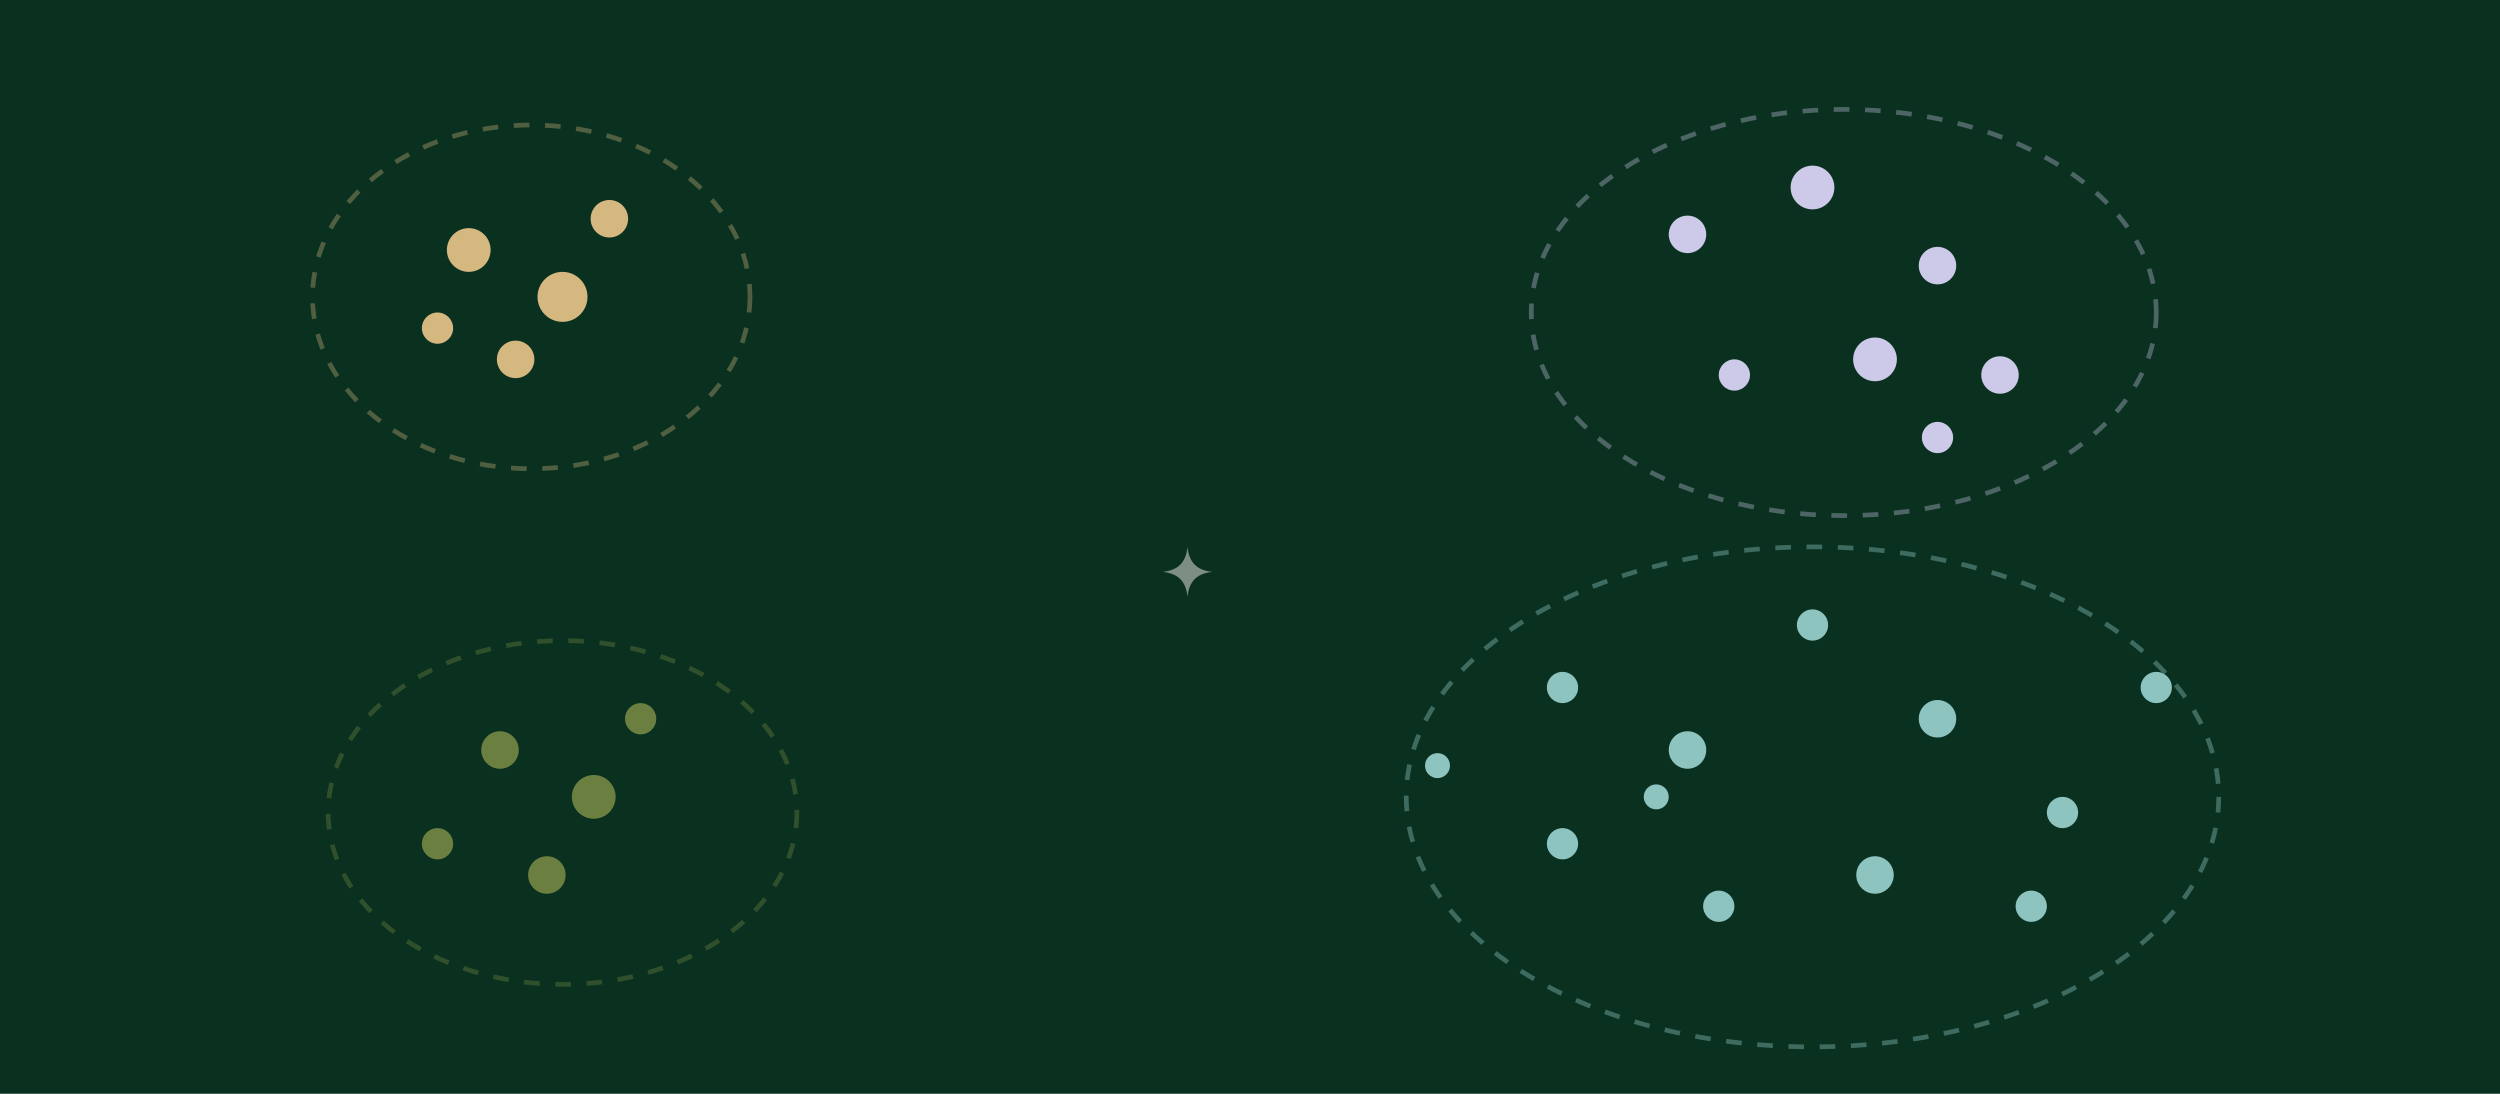
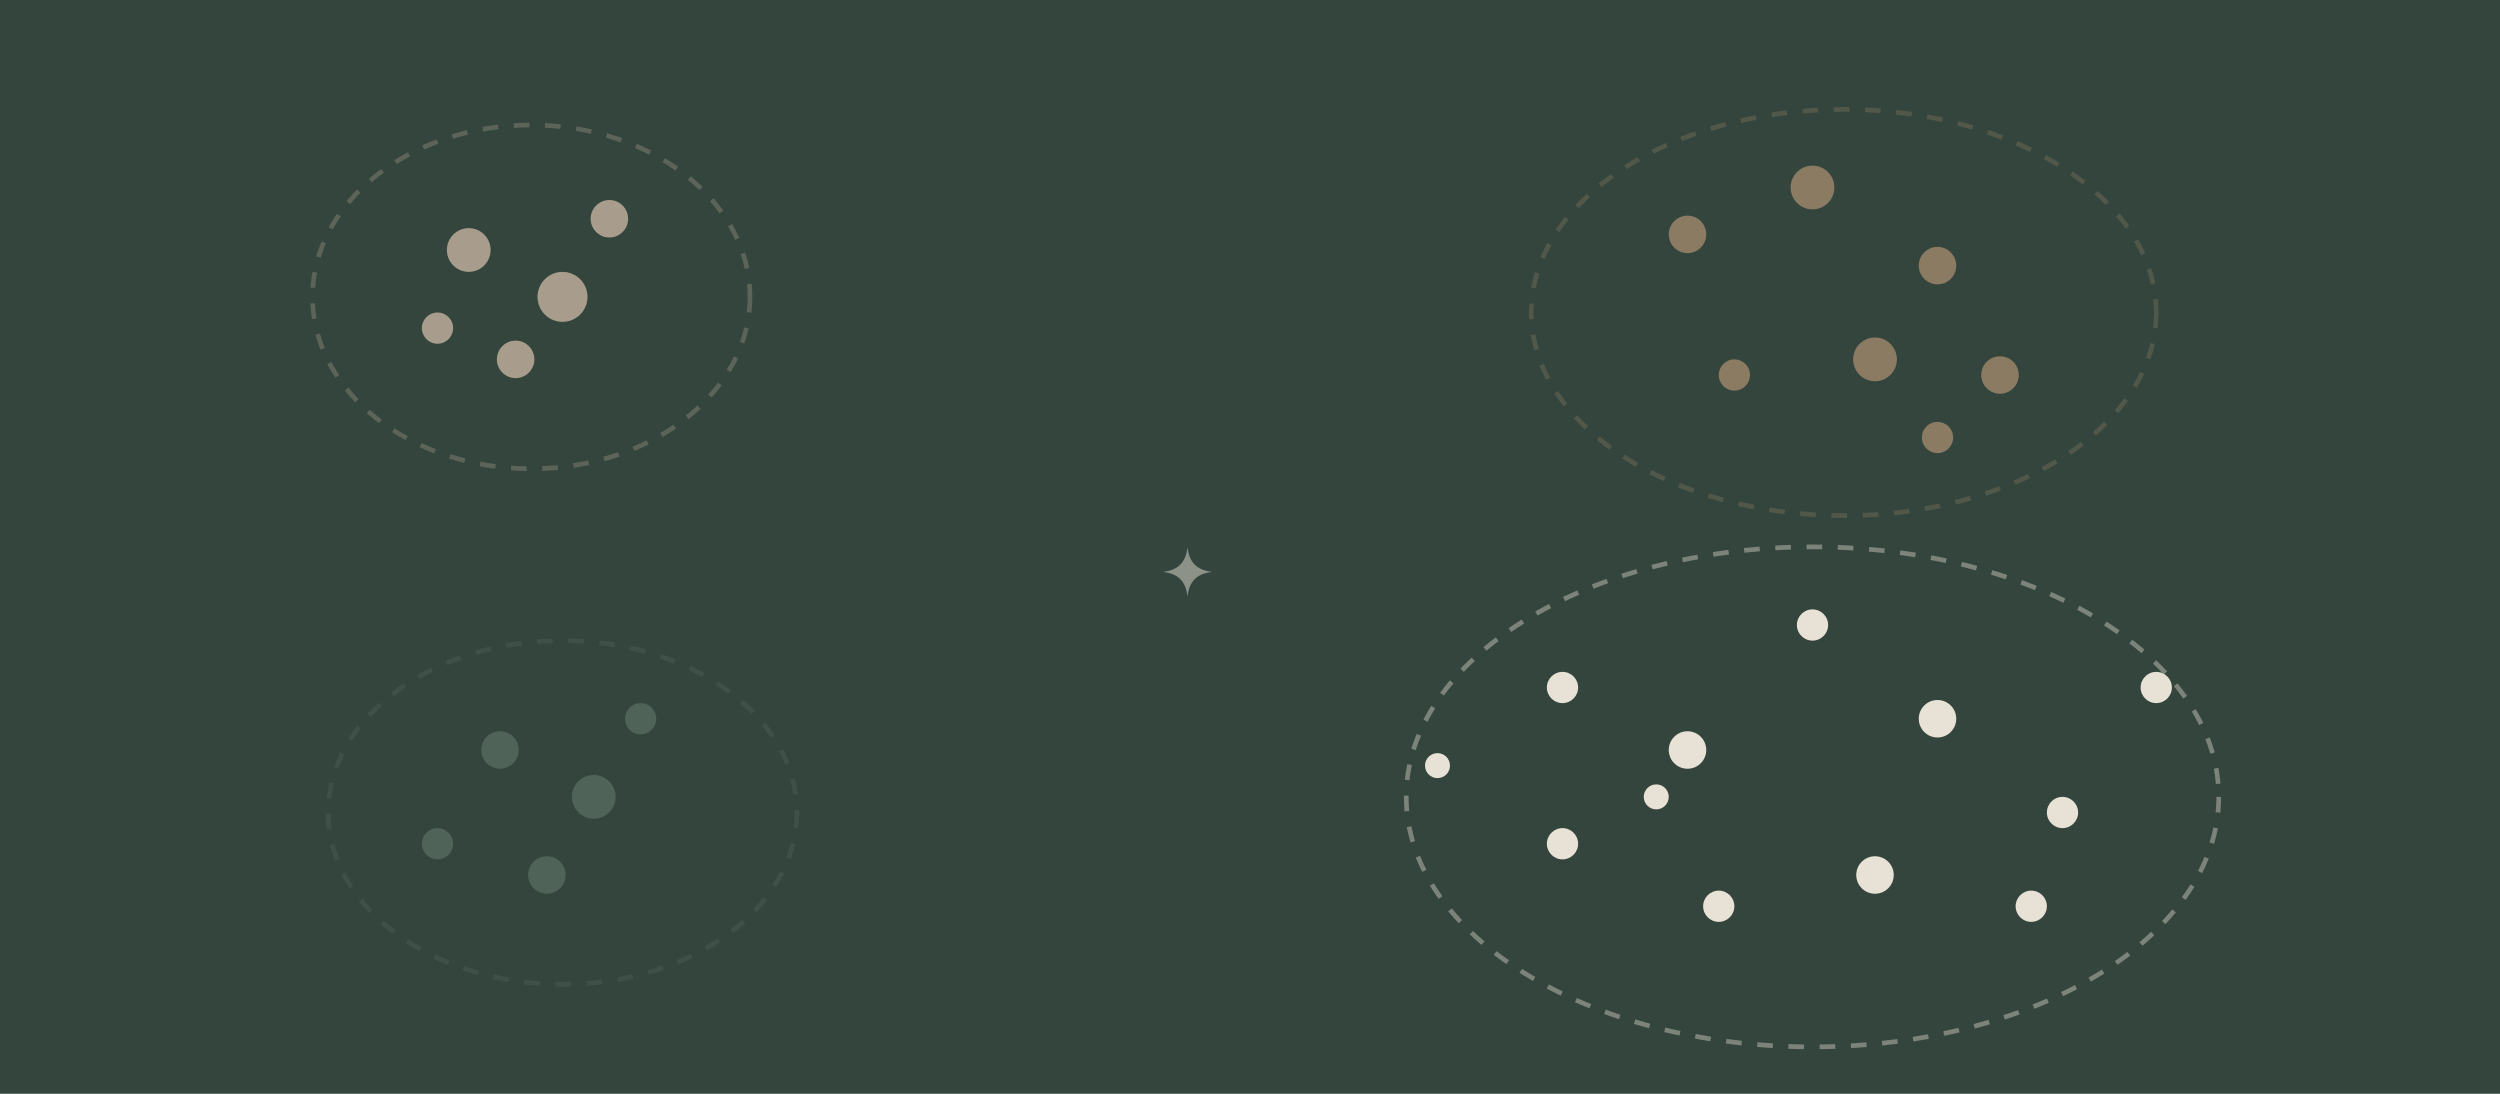
<svg xmlns="http://www.w3.org/2000/svg" viewBox="0 0 800 350">
-   <rect width="800" height="350" fill="#0A3020" />
-   <ellipse cx="170" cy="95" rx="70" ry="55" fill="none" stroke="rgba(212,184,128,0.35)" stroke-width="1.5" stroke-dasharray="5 5" />
-   <ellipse cx="590" cy="100" rx="100" ry="65" fill="none" stroke="rgba(204,202,232,0.35)" stroke-width="1.5" stroke-dasharray="5 5" />
-   <ellipse cx="180" cy="260" rx="75" ry="55" fill="none" stroke="rgba(107,128,64,0.4)" stroke-width="1.5" stroke-dasharray="5 5" />
-   <ellipse cx="580" cy="255" rx="130" ry="80" fill="none" stroke="rgba(141,196,192,0.4)" stroke-width="1.5" stroke-dasharray="5 5" />
-   <circle cx="150" cy="80" r="7" fill="#D4B880" />
-   <circle cx="180" cy="95" r="8" fill="#D4B880" />
-   <circle cx="165" cy="115" r="6" fill="#D4B880" />
-   <circle cx="195" cy="70" r="6" fill="#D4B880" />
-   <circle cx="140" cy="105" r="5" fill="#D4B880" />
-   <circle cx="540" cy="75" r="6" fill="#CCCAE8" />
-   <circle cx="580" cy="60" r="7" fill="#CCCAE8" />
-   <circle cx="620" cy="85" r="6" fill="#CCCAE8" />
-   <circle cx="600" cy="115" r="7" fill="#CCCAE8" />
-   <circle cx="555" cy="120" r="5" fill="#CCCAE8" />
-   <circle cx="640" cy="120" r="6" fill="#CCCAE8" />
-   <circle cx="620" cy="140" r="5" fill="#CCCAE8" />
-   <circle cx="160" cy="240" r="6" fill="#6B8040" />
-   <circle cx="190" cy="255" r="7" fill="#6B8040" />
-   <circle cx="175" cy="280" r="6" fill="#6B8040" />
-   <circle cx="205" cy="230" r="5" fill="#6B8040" />
-   <circle cx="140" cy="270" r="5" fill="#6B8040" />
-   <circle cx="500" cy="220" r="5" fill="#8DC4C0" />
-   <circle cx="540" cy="240" r="6" fill="#8DC4C0" />
-   <circle cx="580" cy="200" r="5" fill="#8DC4C0" />
-   <circle cx="620" cy="230" r="6" fill="#8DC4C0" />
-   <circle cx="660" cy="260" r="5" fill="#8DC4C0" />
-   <circle cx="600" cy="280" r="6" fill="#8DC4C0" />
-   <circle cx="550" cy="290" r="5" fill="#8DC4C0" />
-   <circle cx="500" cy="270" r="5" fill="#8DC4C0" />
-   <circle cx="650" cy="290" r="5" fill="#8DC4C0" />
-   <circle cx="460" cy="245" r="4" fill="#8DC4C0" />
-   <circle cx="690" cy="220" r="5" fill="#8DC4C0" />
-   <circle cx="530" cy="255" r="4" fill="#8DC4C0" />
-   <path d="M 380,175 C 380.5,180 383,182.5 388,183 C 383,183.5 380.5,186 380,191 C 379.5,186 377,183.5 372,183 C 377,182.5 379.5,180 380,175 Z" fill="rgba(240,237,230,0.5)" />
+   <rect width="800" height="350" fill="#33453D" />
+   <ellipse cx="170" cy="95" rx="70" ry="55" fill="none" stroke="rgba(168,156,140,0.35)" stroke-width="1.5" stroke-dasharray="5 5" />
+   <ellipse cx="590" cy="100" rx="100" ry="65" fill="none" stroke="rgba(139,123,99,0.35)" stroke-width="1.5" stroke-dasharray="5 5" />
+   <ellipse cx="180" cy="260" rx="75" ry="55" fill="none" stroke="rgba(79,99,88,0.4)" stroke-width="1.5" stroke-dasharray="5 5" />
+   <ellipse cx="580" cy="255" rx="130" ry="80" fill="none" stroke="rgba(232,225,214,0.4)" stroke-width="1.5" stroke-dasharray="5 5" />
+   <circle cx="150" cy="80" r="7" fill="#A89C8C" />
+   <circle cx="180" cy="95" r="8" fill="#A89C8C" />
+   <circle cx="165" cy="115" r="6" fill="#A89C8C" />
+   <circle cx="195" cy="70" r="6" fill="#A89C8C" />
+   <circle cx="140" cy="105" r="5" fill="#A89C8C" />
+   <circle cx="540" cy="75" r="6" fill="#8B7B63" />
+   <circle cx="580" cy="60" r="7" fill="#8B7B63" />
+   <circle cx="620" cy="85" r="6" fill="#8B7B63" />
+   <circle cx="600" cy="115" r="7" fill="#8B7B63" />
+   <circle cx="555" cy="120" r="5" fill="#8B7B63" />
+   <circle cx="640" cy="120" r="6" fill="#8B7B63" />
+   <circle cx="620" cy="140" r="5" fill="#8B7B63" />
+   <circle cx="160" cy="240" r="6" fill="#4F6358" />
+   <circle cx="190" cy="255" r="7" fill="#4F6358" />
+   <circle cx="175" cy="280" r="6" fill="#4F6358" />
+   <circle cx="205" cy="230" r="5" fill="#4F6358" />
+   <circle cx="140" cy="270" r="5" fill="#4F6358" />
+   <circle cx="500" cy="220" r="5" fill="#E8E1D6" />
+   <circle cx="540" cy="240" r="6" fill="#E8E1D6" />
+   <circle cx="580" cy="200" r="5" fill="#E8E1D6" />
+   <circle cx="620" cy="230" r="6" fill="#E8E1D6" />
+   <circle cx="660" cy="260" r="5" fill="#E8E1D6" />
+   <circle cx="600" cy="280" r="6" fill="#E8E1D6" />
+   <circle cx="550" cy="290" r="5" fill="#E8E1D6" />
+   <circle cx="500" cy="270" r="5" fill="#E8E1D6" />
+   <circle cx="650" cy="290" r="5" fill="#E8E1D6" />
+   <circle cx="460" cy="245" r="4" fill="#E8E1D6" />
+   <circle cx="690" cy="220" r="5" fill="#E8E1D6" />
+   <circle cx="530" cy="255" r="4" fill="#E8E1D6" />
+   <path d="M 380,175 C 380.5,180 383,182.5 388,183 C 383,183.5 380.5,186 380,191 C 379.5,186 377,183.5 372,183 C 377,182.5 379.5,180 380,175 Z" fill="rgba(232,225,214,0.5)" />
</svg>
